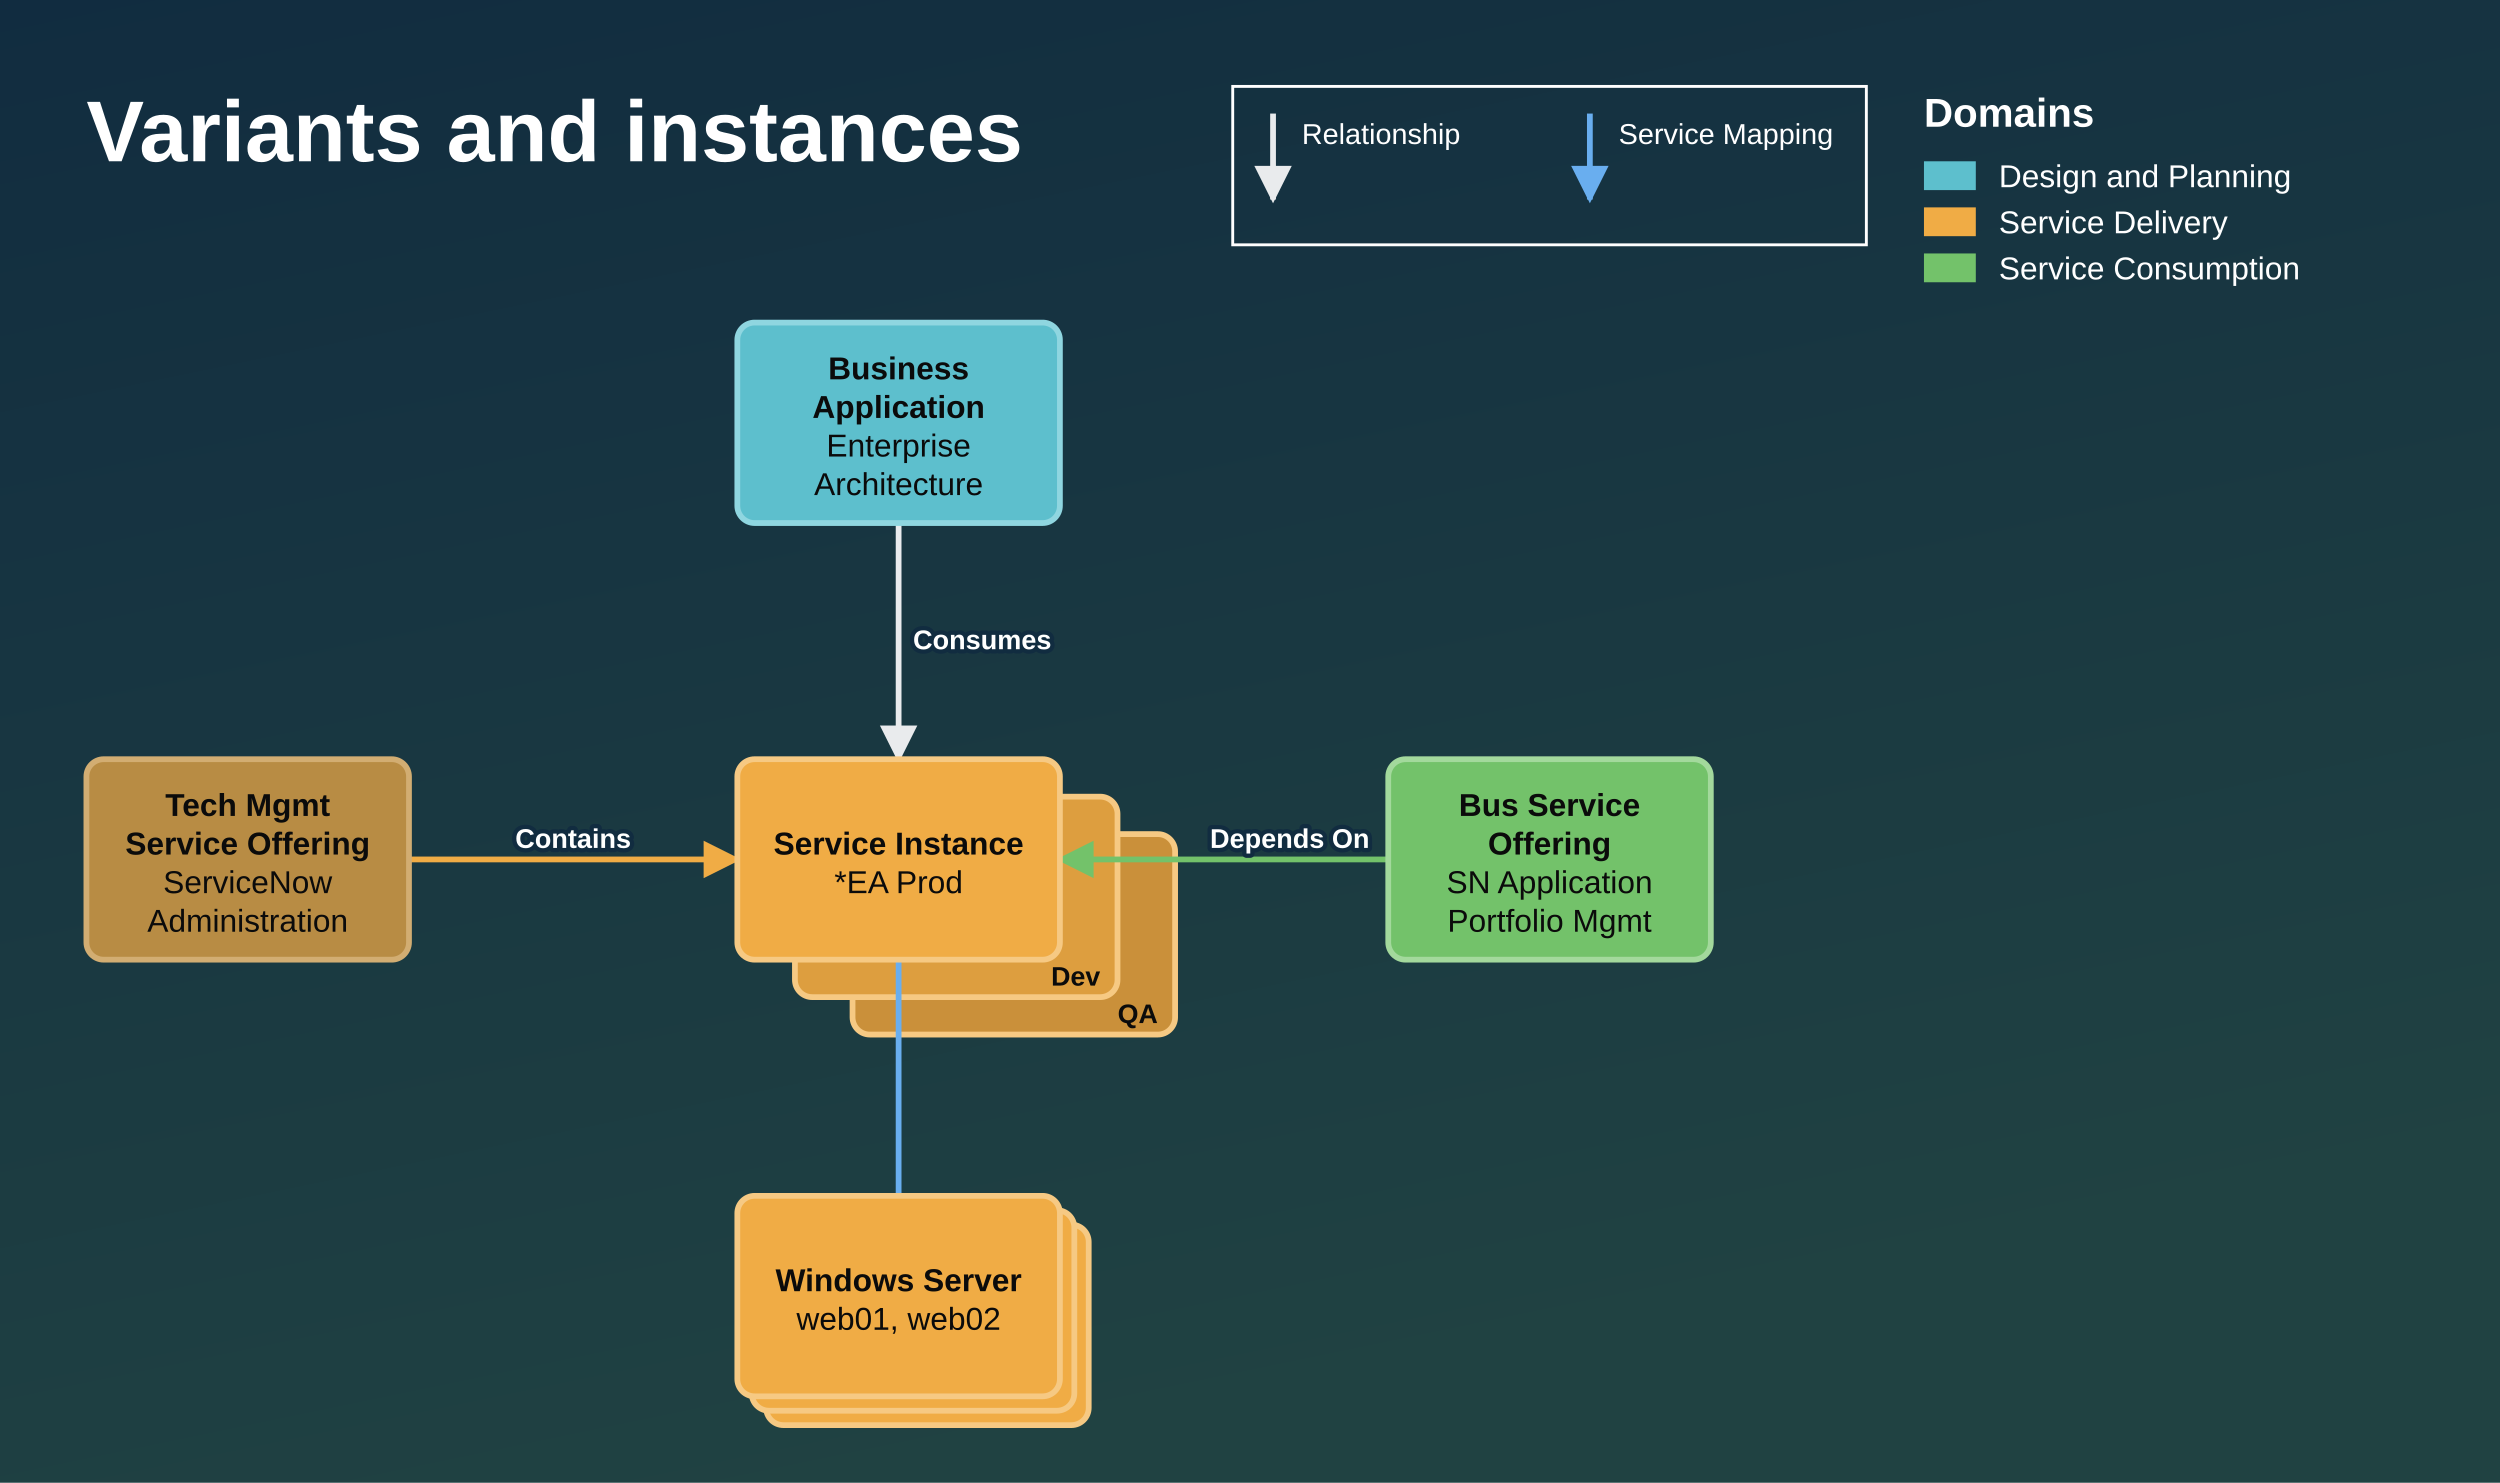
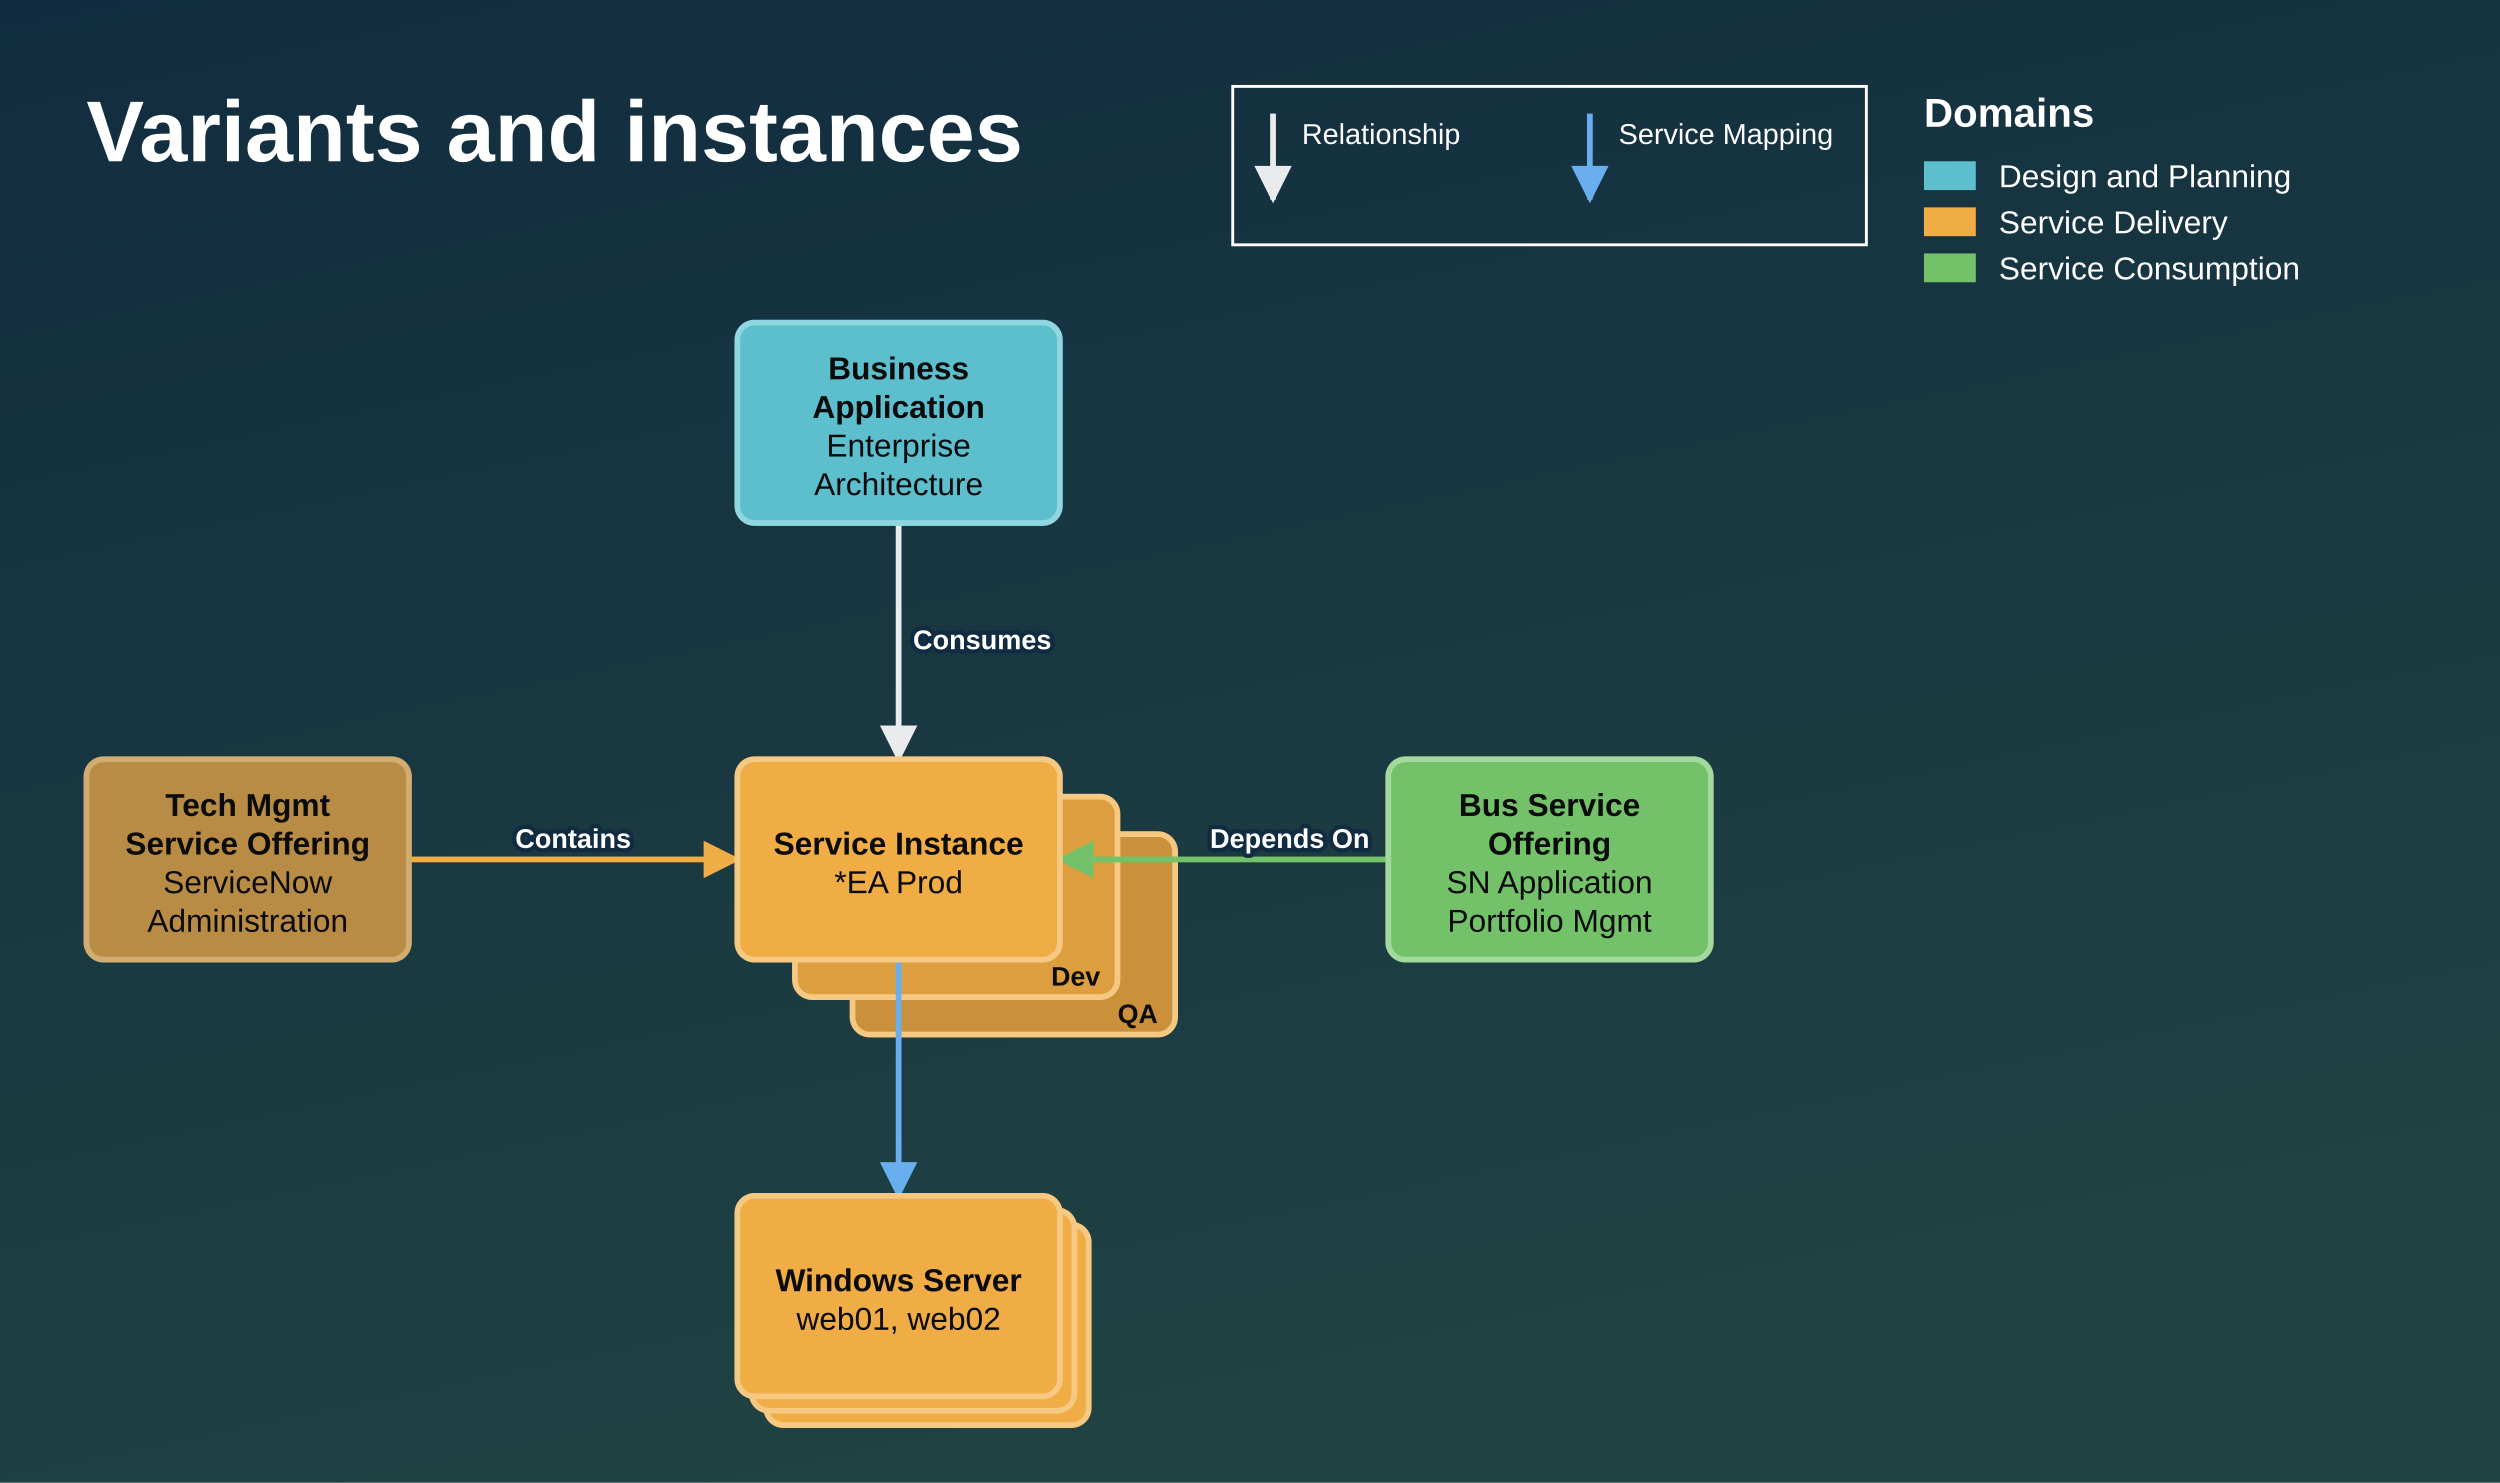
<svg xmlns="http://www.w3.org/2000/svg" viewBox="0 0 868 514.8" width="868" height="514.8" font-family="-apple-system, 'Segoe UI', 'Helvetica Neue', Arial, sans-serif">
  <defs>
    <marker id="arw-e9ebed" viewBox="0 0 10 10" refX="9" refY="5" markerWidth="6.5" markerHeight="6.5" orient="auto-start-reverse">
      <path d="M 0 0 L 10 5 L 0 10 z" fill="#e9ebed" />
    </marker>
    <marker id="arw-f0ac45" viewBox="0 0 10 10" refX="9" refY="5" markerWidth="6.5" markerHeight="6.5" orient="auto-start-reverse">
      <path d="M 0 0 L 10 5 L 0 10 z" fill="#f0ac45" />
    </marker>
    <marker id="arw-73c26a" viewBox="0 0 10 10" refX="9" refY="5" markerWidth="6.5" markerHeight="6.5" orient="auto-start-reverse">
      <path d="M 0 0 L 10 5 L 0 10 z" fill="#73c26a" />
    </marker>
    <marker id="arw-69aeef" viewBox="0 0 10 10" refX="9" refY="5" markerWidth="6.5" markerHeight="6.5" orient="auto-start-reverse">
      <path d="M 0 0 L 10 5 L 0 10 z" fill="#69aeef" />
    </marker>
    <linearGradient id="gf-bg" x1="0" y1="0" x2="0.35" y2="1">
      <stop offset="0" stop-color="#112c40" />
      <stop offset="1" stop-color="#204242" />
    </linearGradient>
  </defs>
  <rect x="0" y="0" width="868" height="514.8" fill="url(#gf-bg)" />
  <text x="30" y="56" font-size="30" font-weight="700" fill="#ffffff">Variants and instances</text>
  <text x="668" y="44" font-size="14" font-weight="700" fill="#ffffff">Domains</text>
  <rect x="668" y="56" width="18" height="10" fill="#5dbfcd" />
  <text x="694" y="65" font-size="11" fill="#ffffff">Design and Planning</text>
  <rect x="668" y="72" width="18" height="10" fill="#f0ac45" />
  <text x="694" y="81" font-size="11" fill="#ffffff">Service Delivery</text>
  <rect x="668" y="88" width="18" height="10" fill="#73c26a" />
  <text x="694" y="97" font-size="11" fill="#ffffff">Service Consumption</text>
  <rect x="428" y="30" width="220" height="55" fill="none" stroke="#ffffff" stroke-width="1" />
  <path d="M 442 39.429 L 442 69.286" stroke="#e9ebed" stroke-width="2" marker-end="url(#arw-e9ebed)" />
  <text x="452" y="50" font-size="10" fill="#ffffff">Relationship</text>
  <path d="M 552 39.429 L 552 69.286" stroke="#69aeef" stroke-width="2" marker-end="url(#arw-69aeef)" />
  <text x="562" y="50" font-size="10" fill="#ffffff">Service Mapping</text>
  <rect x="296" y="289.6" width="112" height="69.6" rx="6" fill="#ca903a" stroke="#f6c983" stroke-width="2" />
  <text x="402" y="355.2" text-anchor="end" font-size="9.3" font-weight="600" fill="#0b0b0b">QA</text>
  <rect x="276" y="276.6" width="112" height="69.6" rx="6" fill="#dd9e3f" stroke="#f6c983" stroke-width="2" />
  <text x="382" y="342.2" text-anchor="end" font-size="9.3" font-weight="600" fill="#0b0b0b">Dev</text>
  <path d="M 312 181.6 L 312 263.6" fill="none" stroke="#e9ebed" stroke-width="2" marker-end="url(#arw-e9ebed)" />
  <path d="M 142 298.4 L 256 298.4" fill="none" stroke="#f0ac45" stroke-width="2" marker-end="url(#arw-f0ac45)" />
  <path d="M 482 298.4 L 368 298.4" fill="none" stroke="#73c26a" stroke-width="2" marker-end="url(#arw-73c26a)" />
-   <path d="M 312 333.2 L 312 415.2" fill="none" stroke="#69aeef" stroke-width="2" />
+   <path d="M 312 333.2 L 312 415.2" fill="none" stroke="#69aeef" stroke-width="2" marker-end="url(#arw-69aeef)" />
  <rect x="256" y="112" width="112" height="69.6" rx="6" fill="#5dbfcd" stroke="#8fd6e0" stroke-width="2" />
  <text x="312" y="131.7" text-anchor="middle" font-size="11" font-weight="700" fill="#0b0b0b">Business</text>
  <text x="312" y="145.1" text-anchor="middle" font-size="11" font-weight="700" fill="#0b0b0b">Application</text>
  <text x="312" y="158.5" text-anchor="middle" font-size="11" font-weight="400" fill="#0b0b0b">Enterprise</text>
  <text x="312" y="171.9" text-anchor="middle" font-size="11" font-weight="400" fill="#0b0b0b">Architecture</text>
  <rect x="30" y="263.6" width="112" height="69.6" rx="6" fill="#b88c44" stroke="#d2ad72" stroke-width="2" />
  <text x="86" y="283.3" text-anchor="middle" font-size="11" font-weight="700" fill="#0b0b0b">Tech Mgmt</text>
  <text x="86" y="296.7" text-anchor="middle" font-size="11" font-weight="700" fill="#0b0b0b">Service Offering</text>
  <text x="86" y="310.1" text-anchor="middle" font-size="11" font-weight="400" fill="#0b0b0b">ServiceNow</text>
  <text x="86" y="323.5" text-anchor="middle" font-size="11" font-weight="400" fill="#0b0b0b">Administration</text>
  <rect x="256" y="263.6" width="112" height="69.6" rx="6" fill="#f0ac45" stroke="#f6c983" stroke-width="2" />
  <text x="312" y="296.7" text-anchor="middle" font-size="11" font-weight="700" fill="#0b0b0b">Service Instance</text>
  <text x="312" y="310.1" text-anchor="middle" font-size="11" font-weight="400" fill="#0b0b0b">*EA Prod</text>
  <rect x="482" y="263.6" width="112" height="69.6" rx="6" fill="#73c26a" stroke="#a3d99c" stroke-width="2" />
  <text x="538" y="283.3" text-anchor="middle" font-size="11" font-weight="700" fill="#0b0b0b">Bus Service</text>
  <text x="538" y="296.7" text-anchor="middle" font-size="11" font-weight="700" fill="#0b0b0b">Offering</text>
  <text x="538" y="310.1" text-anchor="middle" font-size="11" font-weight="400" fill="#0b0b0b">SN Application</text>
  <text x="538" y="323.5" text-anchor="middle" font-size="11" font-weight="400" fill="#0b0b0b">Portfolio Mgmt</text>
  <rect x="266" y="425.2" width="112" height="69.6" rx="6" fill="#f0ac45" stroke="#f6c983" stroke-width="2" />
  <rect x="261" y="420.2" width="112" height="69.6" rx="6" fill="#f0ac45" stroke="#f6c983" stroke-width="2" />
  <rect x="256" y="415.2" width="112" height="69.6" rx="6" fill="#f0ac45" stroke="#f6c983" stroke-width="2" />
  <text x="312" y="448.3" text-anchor="middle" font-size="11" font-weight="700" fill="#0b0b0b">Windows Server</text>
  <text x="312" y="461.7" text-anchor="middle" font-size="11" font-weight="400" fill="#0b0b0b">web01, web02</text>
  <text x="317" y="225.4" text-anchor="start" font-size="9.4" font-weight="600" fill="#ffffff" stroke="#112c40" stroke-width="3" stroke-linejoin="round" paint-order="stroke">Consumes</text>
  <text x="199" y="294.4" text-anchor="middle" font-size="9.4" font-weight="600" fill="#ffffff" stroke="#112c40" stroke-width="3" stroke-linejoin="round" paint-order="stroke">Contains</text>
  <text x="447.8" y="294.4" text-anchor="middle" font-size="9.4" font-weight="600" fill="#ffffff" stroke="#112c40" stroke-width="3" stroke-linejoin="round" paint-order="stroke">Depends On</text>
</svg>
